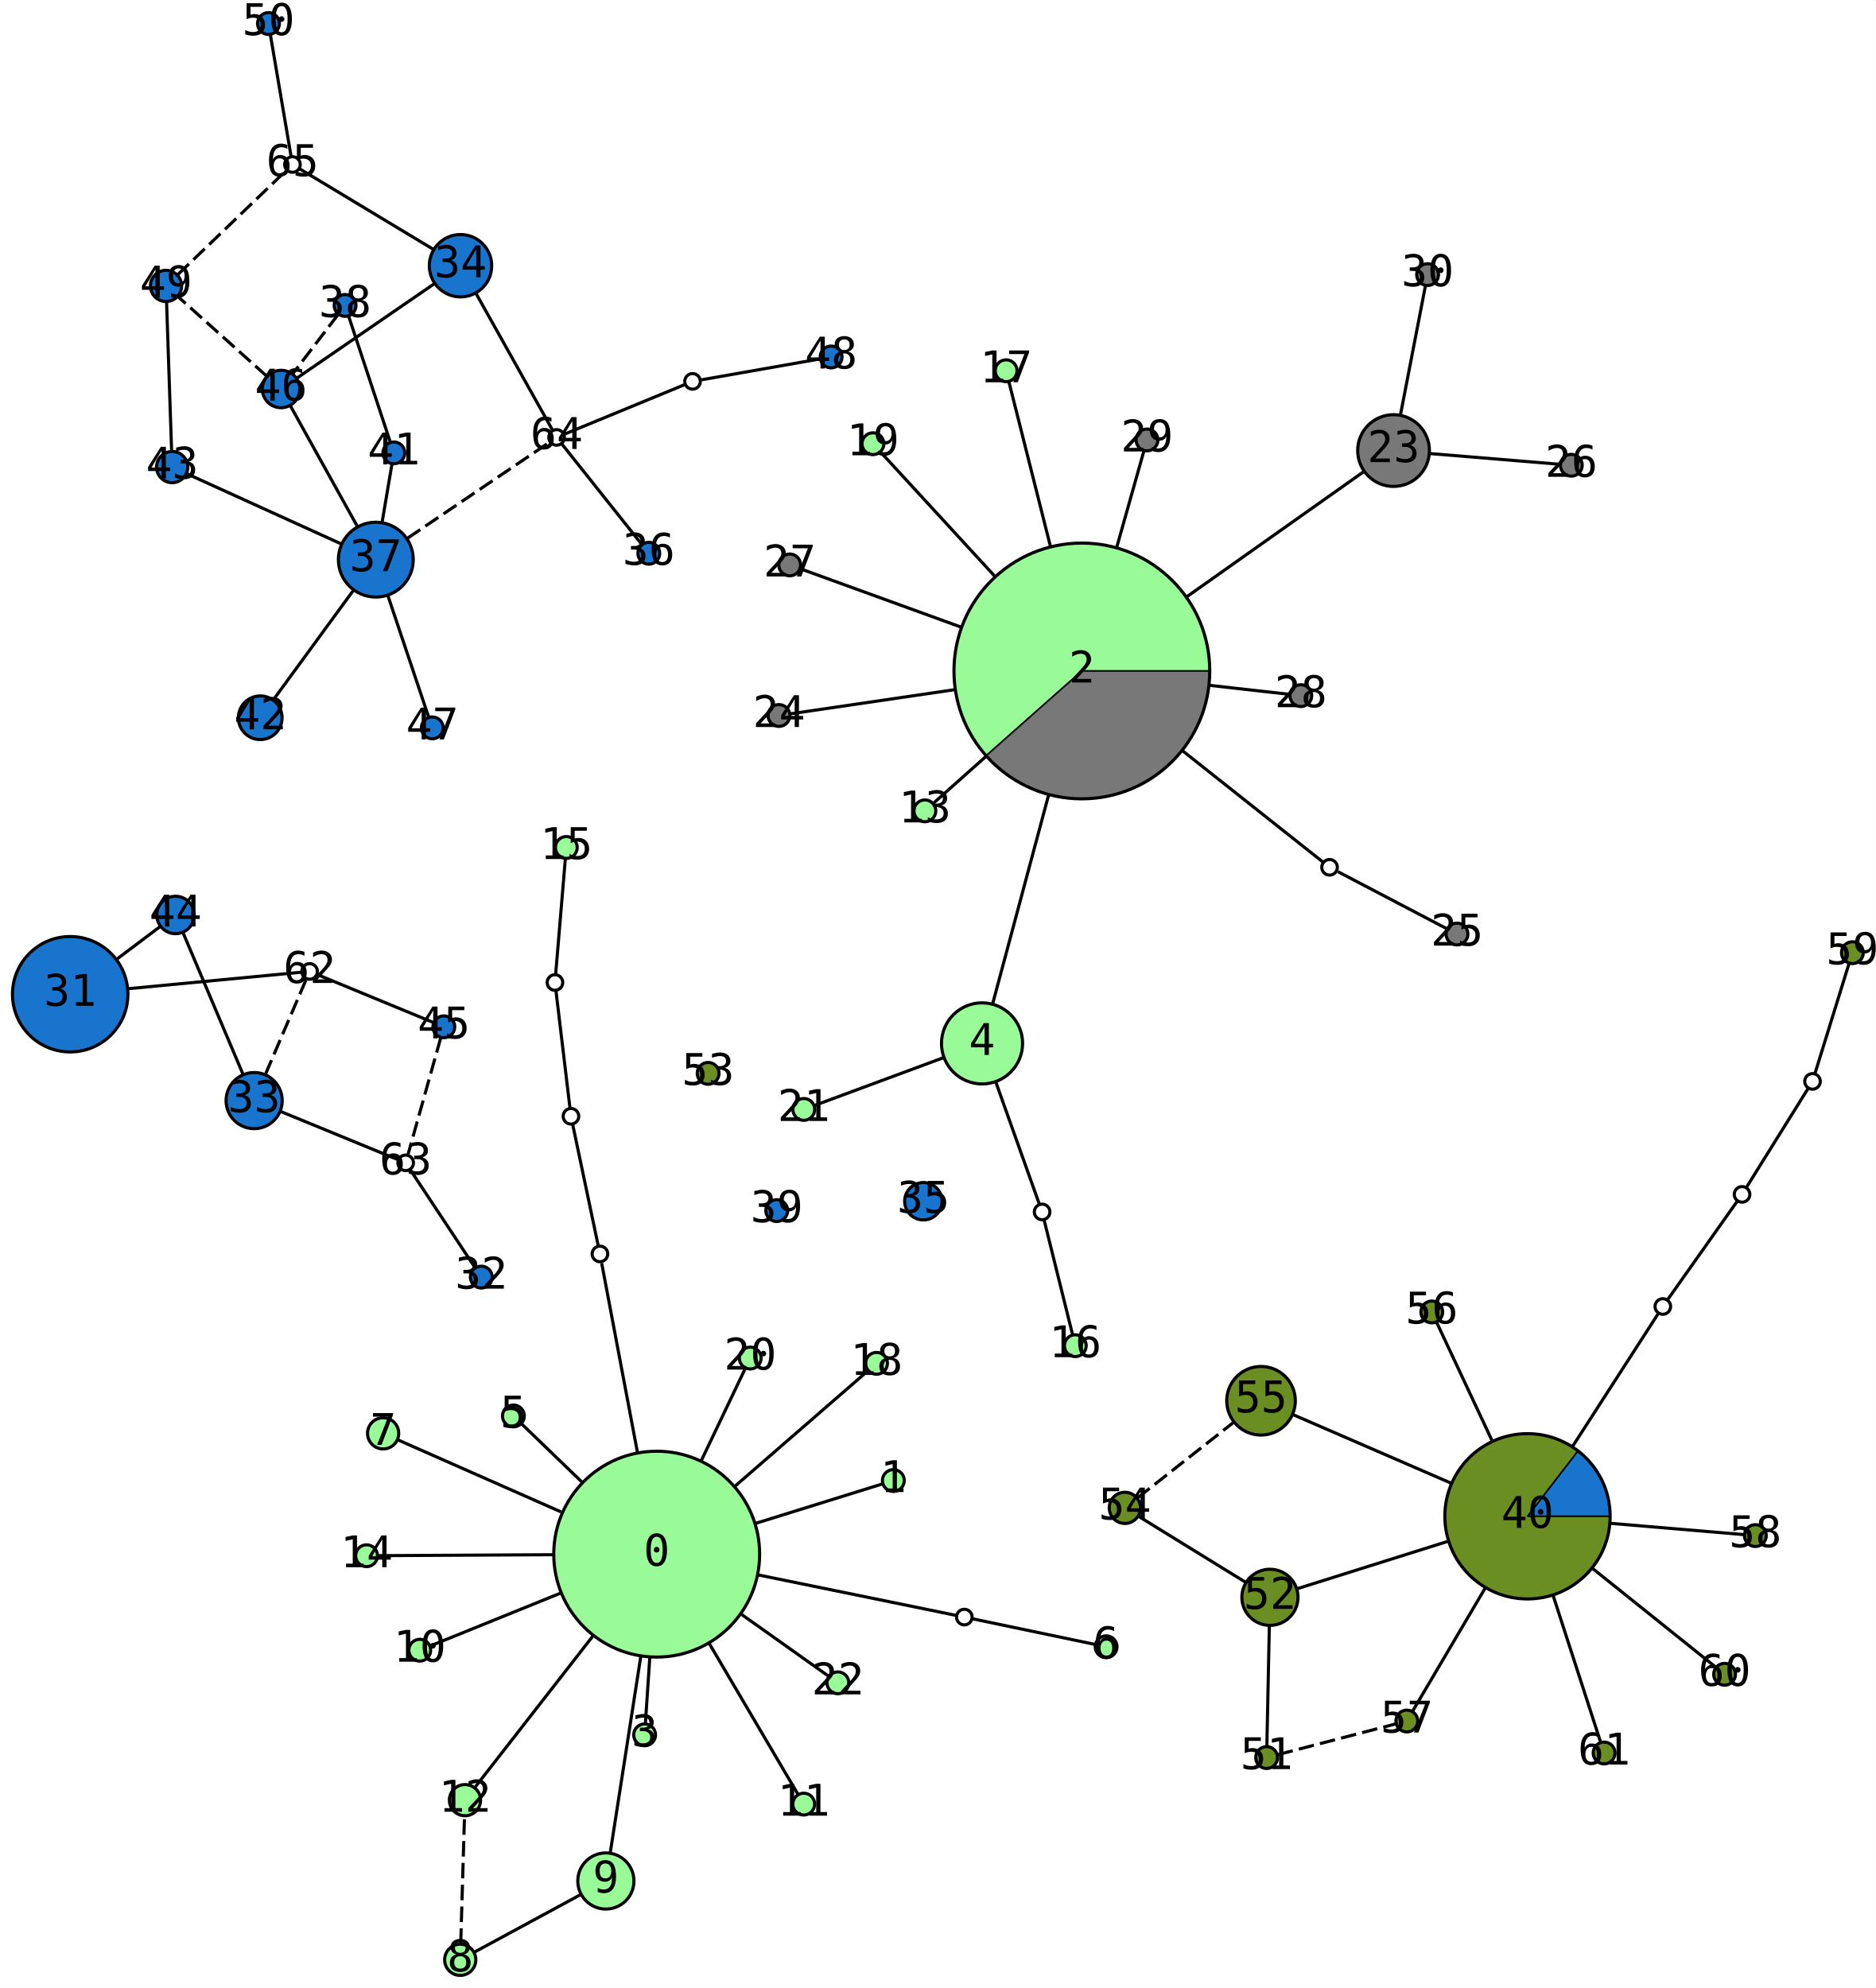
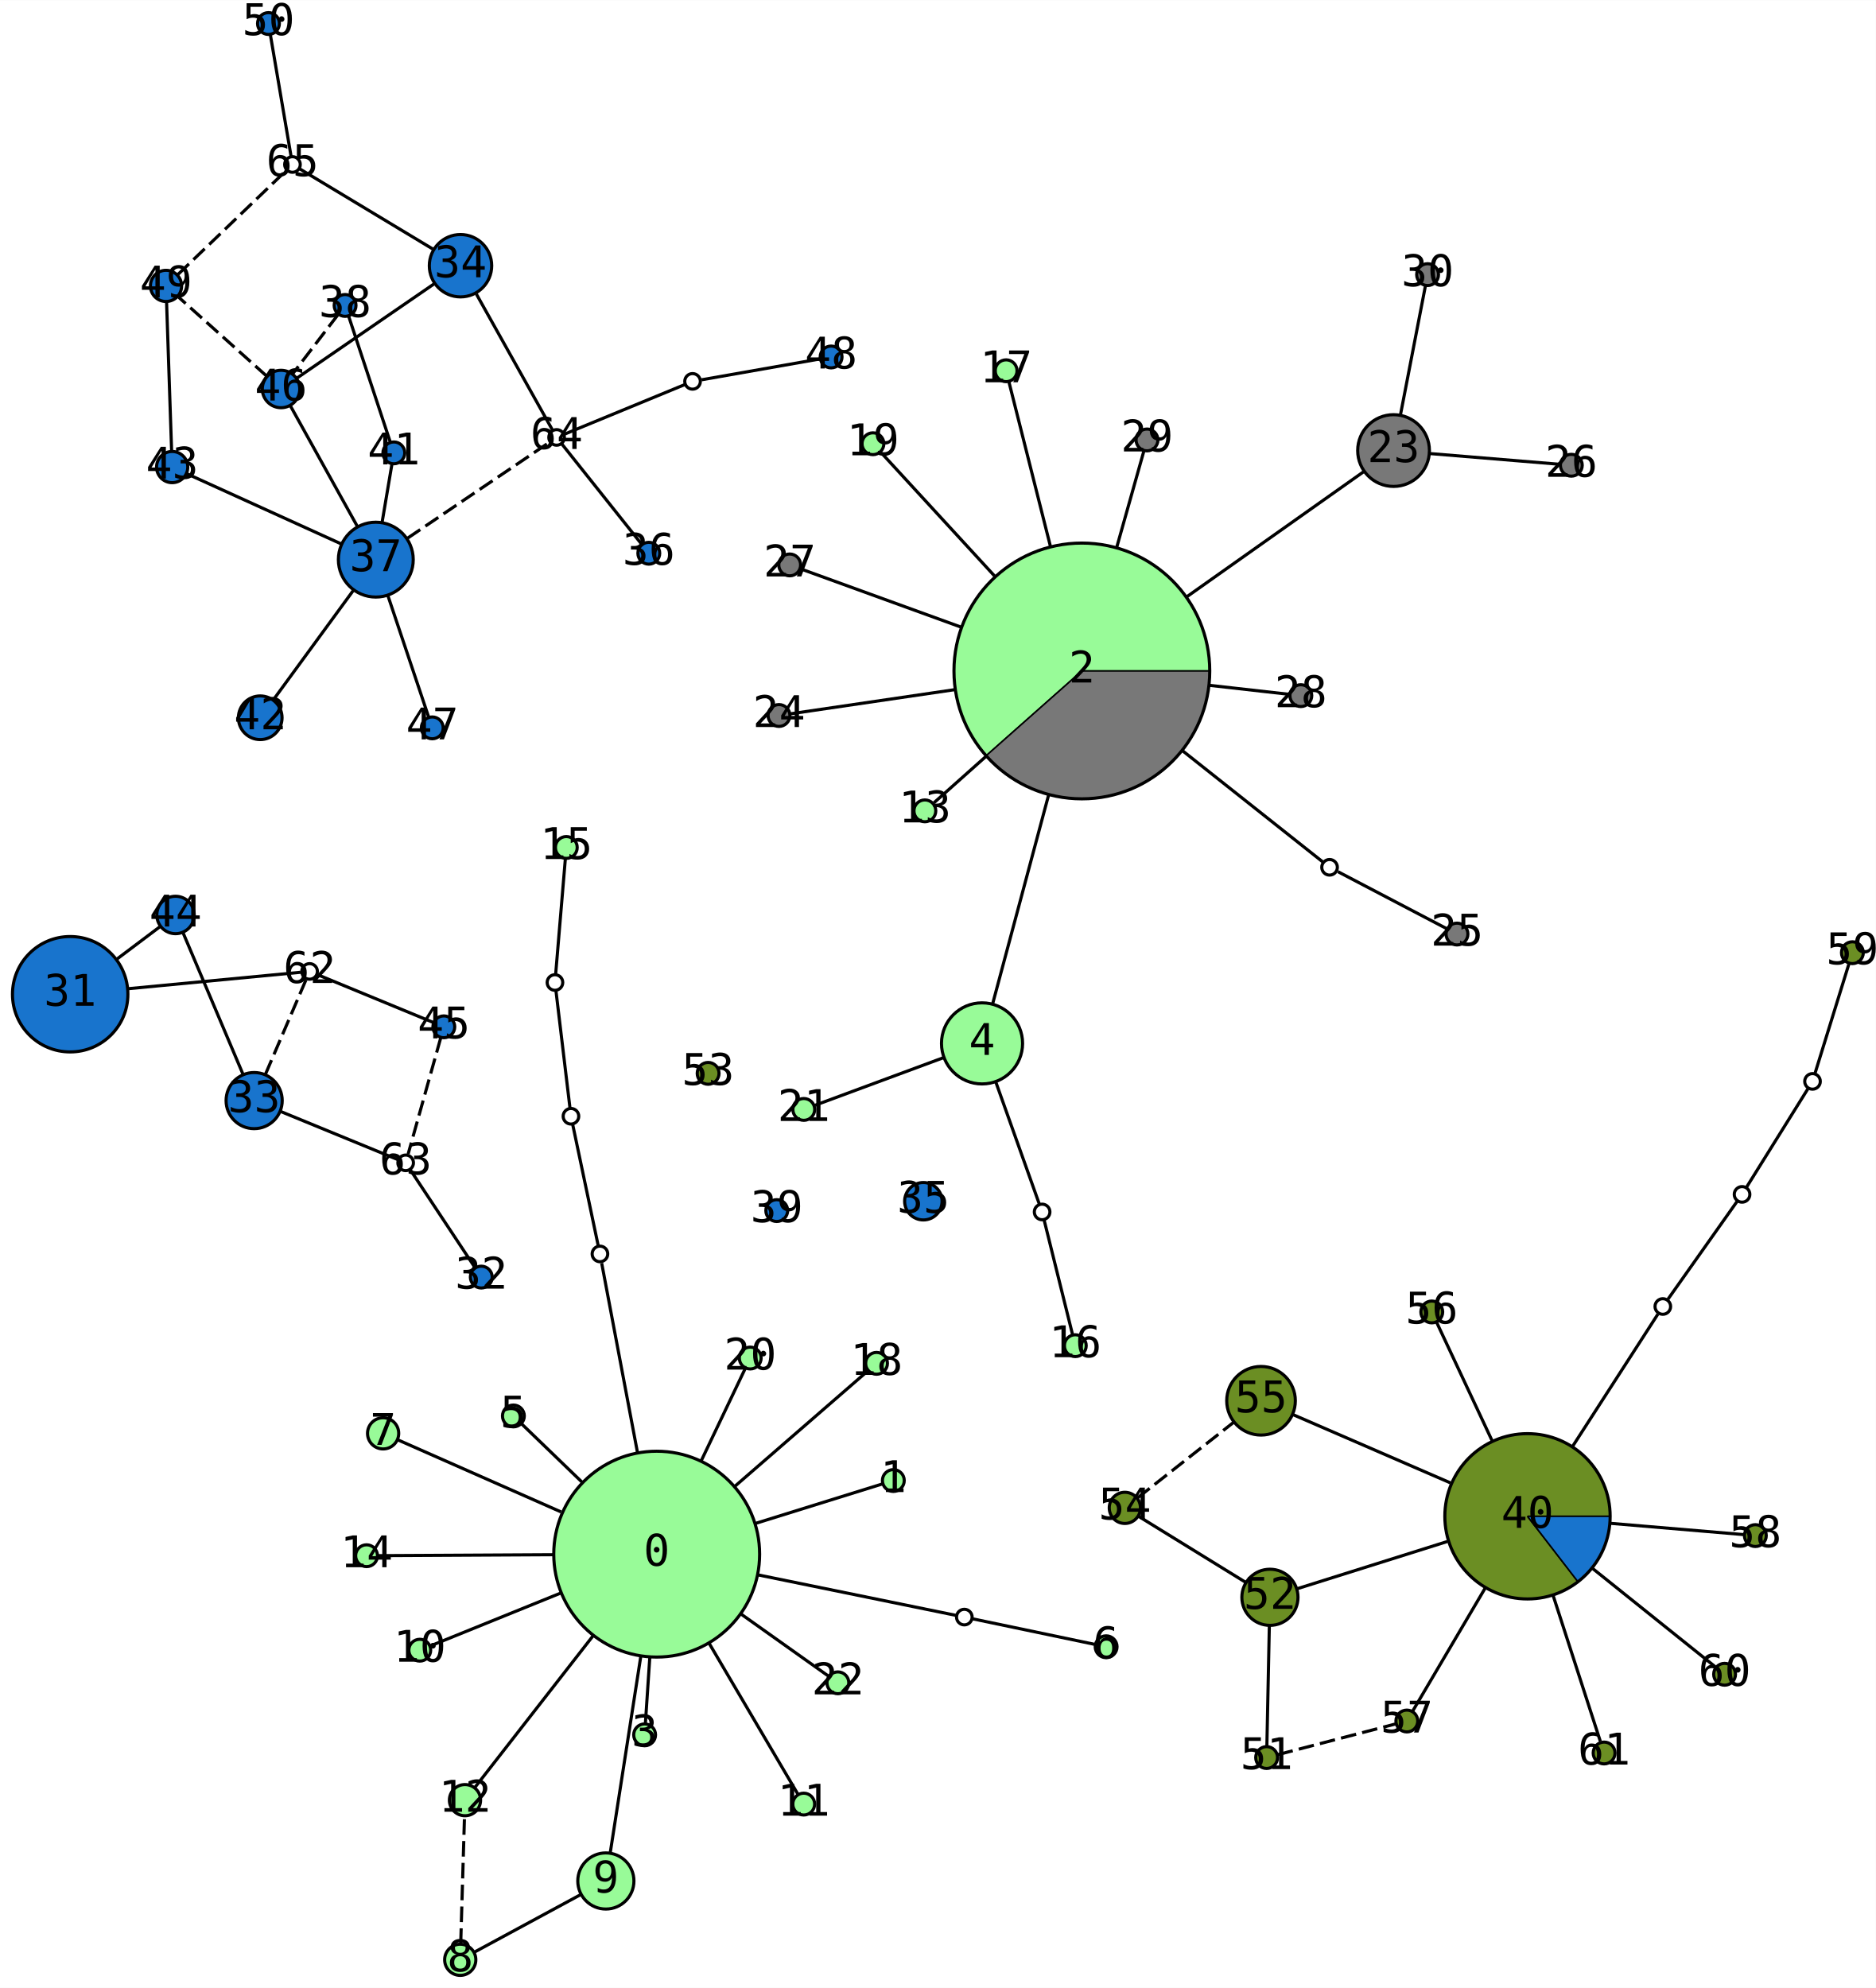
<svg xmlns="http://www.w3.org/2000/svg" width="601pt" height="637pt" viewBox="0.00 0.00 601.36 637.29">
  <g id="graph0" class="graph" transform="scale(1 1) rotate(0) translate(246.02 435.087)">
    <polygon fill="white" stroke="none" points="-246.02,202.204 -246.02,-435.087 355.345,-435.087 355.345,202.204 -246.02,202.204" />
    <g id="node1" class="node">
      <ellipse fill="palegreen" stroke="black" cx="-35.489" cy="63.151" rx="33" ry="33" />
      <text text-anchor="middle" x="-35.489" y="66.851" font-family="monospace" font-size="14.00">0</text>
    </g>
    <g id="node2" class="node">
      <ellipse fill="palegreen" stroke="black" cx="40.378" cy="39.544" rx="3.5" ry="3.5" />
      <text text-anchor="middle" x="40.378" y="43.244" font-family="monospace" font-size="14.00">1</text>
    </g>
    <g id="edge1" class="edge">
      <path fill="none" stroke="black" d="M-3.754,53.276C12.163,48.323 29.577,42.905 36.865,40.637" />
    </g>
    <g id="node4" class="node">
      <ellipse fill="palegreen" stroke="black" cx="-39.358" cy="121.086" rx="3.5" ry="3.5" />
      <text text-anchor="middle" x="-39.358" y="124.786" font-family="monospace" font-size="14.00">3</text>
    </g>
    <g id="edge2" class="edge">
      <path fill="none" stroke="black" d="M-37.695,96.18C-38.265,104.718 -38.803,112.776 -39.105,117.307" />
    </g>
    <g id="node6" class="node">
      <ellipse fill="palegreen" stroke="black" cx="-81.429" cy="18.841" rx="3.5" ry="3.5" />
      <text text-anchor="middle" x="-81.429" y="22.541" font-family="monospace" font-size="14.00">5</text>
    </g>
    <g id="edge3" class="edge">
      <path fill="none" stroke="black" d="M-59.267,40.217C-67.148,32.615 -74.903,25.136 -78.813,21.365" />
    </g>
    <g id="node8" class="node">
      <ellipse fill="palegreen" stroke="black" cx="-123.195" cy="24.421" rx="5" ry="5" />
      <text text-anchor="middle" x="-123.195" y="28.121" font-family="monospace" font-size="14.00">7</text>
    </g>
    <g id="edge6" class="edge">
      <path fill="none" stroke="black" d="M-66.164,49.605C-85.528,41.054 -108.671,30.834 -118.456,26.514" />
    </g>
    <g id="node10" class="node">
      <ellipse fill="palegreen" stroke="black" cx="-51.788" cy="167.938" rx="9" ry="9" />
      <text text-anchor="middle" x="-51.788" y="171.638" font-family="monospace" font-size="14.00">9</text>
    </g>
    <g id="edge7" class="edge">
      <path fill="none" stroke="black" d="M-40.602,96.019C-44,117.866 -48.22,144.999 -50.376,158.86" />
    </g>
    <g id="node11" class="node">
      <ellipse fill="palegreen" stroke="black" cx="-111.445" cy="93.94" rx="3.5" ry="3.5" />
      <text text-anchor="middle" x="-111.445" y="97.64" font-family="monospace" font-size="14.00">10</text>
    </g>
    <g id="edge8" class="edge">
      <path fill="none" stroke="black" d="M-66.383,75.674C-82.484,82.2 -100.345,89.44 -107.833,92.475" />
    </g>
    <g id="node12" class="node">
      <ellipse fill="palegreen" stroke="black" cx="11.649" cy="143.286" rx="3.5" ry="3.5" />
      <text text-anchor="middle" x="11.649" y="146.986" font-family="monospace" font-size="14.00">11</text>
    </g>
    <g id="edge9" class="edge">
      <path fill="none" stroke="black" d="M-18.737,91.629C-7.941,109.984 4.944,131.888 9.733,140.03" />
    </g>
    <g id="node13" class="node">
      <ellipse fill="palegreen" stroke="black" cx="-96.951" cy="142.024" rx="5" ry="5" />
      <text text-anchor="middle" x="-96.951" y="145.724" font-family="monospace" font-size="14.00">12</text>
    </g>
    <g id="edge10" class="edge">
      <path fill="none" stroke="black" d="M-55.955,89.415C-69.784,107.161 -86.746,128.927 -93.721,137.879" />
    </g>
    <g id="node15" class="node">
      <ellipse fill="palegreen" stroke="black" cx="-128.5" cy="63.652" rx="3.5" ry="3.5" />
      <text text-anchor="middle" x="-128.5" y="67.352" font-family="monospace" font-size="14.00">14</text>
    </g>
    <g id="edge11" class="edge">
      <path fill="none" stroke="black" d="M-68.543,63.329C-90.055,63.445 -115.77,63.583 -124.993,63.633" />
    </g>
    <g id="node19" class="node">
      <ellipse fill="palegreen" stroke="black" cx="34.99" cy="1.971" rx="3.5" ry="3.5" />
      <text text-anchor="middle" x="34.99" y="5.671" font-family="monospace" font-size="14.00">18</text>
    </g>
    <g id="edge16" class="edge">
      <path fill="none" stroke="black" d="M-10.442,41.409C5.701,27.396 24.966,10.673 32.126,4.457" />
    </g>
    <g id="node21" class="node">
      <ellipse fill="palegreen" stroke="black" cx="-5.501" cy="0.274" rx="3.5" ry="3.5" />
      <text text-anchor="middle" x="-5.501" y="3.974" font-family="monospace" font-size="14.00">20</text>
    </g>
    <g id="edge17" class="edge">
      <path fill="none" stroke="black" d="M-21.198,33.186C-15.525,21.293 -9.719,9.118 -7.034,3.489" />
    </g>
    <g id="node23" class="node">
      <ellipse fill="palegreen" stroke="black" cx="22.598" cy="104.4" rx="3.5" ry="3.5" />
      <text text-anchor="middle" x="22.598" y="108.1" font-family="monospace" font-size="14.00">22</text>
    </g>
    <g id="edge18" class="edge">
      <path fill="none" stroke="black" d="M-8.486,82.326C2.654,90.237 14.196,98.433 19.541,102.229" />
    </g>
    <g id="node67" class="node">
      <ellipse fill="white" stroke="black" cx="63.137" cy="83.327" rx="2.5" ry="2.5" />
    </g>
    <g id="edge4" class="edge">
      <path fill="none" stroke="black" d="M-2.922,69.813C21.317,74.772 51.681,80.983 60.578,82.803" />
    </g>
    <g id="node68" class="node">
      <ellipse fill="white" stroke="black" cx="-53.682" cy="-33.107" rx="2.5" ry="2.5" />
    </g>
    <g id="edge12" class="edge">
      <path fill="none" stroke="black" d="M-41.648,30.562C-46.019,7.437 -51.403,-21.051 -53.125,-30.161" />
    </g>
    <g id="node3" class="node">
      <path fill="palegreen" stroke="black" stroke-width="0.5" d="M100.817,-220.015C100.817,-220.015 141.817,-220.015 141.817,-220.015 141.817,-221.666 141.718,-223.317 141.518,-224.957 141.319,-226.596 141.021,-228.223 140.626,-229.826 140.231,-231.43 139.739,-233.009 139.153,-234.553 138.567,-236.098 137.889,-237.606 137.121,-239.068 136.353,-240.531 135.498,-241.946 134.56,-243.305 133.621,-244.665 132.602,-245.966 131.506,-247.203 130.411,-248.439 129.242,-249.608 128.005,-250.703 126.769,-251.799 125.467,-252.819 124.108,-253.757 122.749,-254.695 121.334,-255.551 119.871,-256.318 118.408,-257.086 116.901,-257.764 115.356,-258.35 113.812,-258.936 112.233,-259.428 110.629,-259.823 109.025,-260.218 107.399,-260.516 105.759,-260.716 104.12,-260.915 102.469,-261.015 100.817,-261.015 99.165,-261.015 97.515,-260.915 95.875,-260.716 94.236,-260.516 92.609,-260.218 91.005,-259.823 89.402,-259.428 87.823,-258.936 86.278,-258.35 84.734,-257.764 83.226,-257.086 81.764,-256.318 80.301,-255.551 78.886,-254.695 77.527,-253.757 76.167,-252.819 74.866,-251.799 73.629,-250.703 72.393,-249.608 71.224,-248.439 70.128,-247.203 69.033,-245.966 68.013,-244.665 67.075,-243.305 66.137,-241.946 65.281,-240.531 64.514,-239.068 63.746,-237.606 63.067,-236.098 62.482,-234.553 61.896,-233.009 61.404,-231.43 61.009,-229.826 60.613,-228.223 60.315,-226.596 60.116,-224.957 59.917,-223.317 59.817,-221.666 59.817,-220.015 59.817,-218.363 59.917,-216.712 60.116,-215.073 60.315,-213.433 60.613,-211.806 61.009,-210.203 61.404,-208.599 61.896,-207.02 62.482,-205.476 63.067,-203.931 63.746,-202.424 64.514,-200.961 65.281,-199.498 66.137,-198.083 67.075,-196.724 68.013,-195.364 69.033,-194.063 70.128,-192.827 70.128,-192.827 100.817,-220.015 100.817,-220.015" />
      <path fill="#787878" stroke="black" stroke-width="0.5" d="M100.817,-220.015C100.817,-220.015 70.128,-192.827 70.128,-192.827 70.813,-192.054 71.526,-191.307 72.267,-190.589 73.008,-189.87 73.776,-189.179 74.569,-188.518 75.362,-187.858 76.179,-187.227 77.02,-186.628 77.86,-186.029 78.723,-185.462 79.606,-184.928 80.49,-184.393 81.393,-183.893 82.314,-183.427 83.235,-182.961 84.174,-182.53 85.127,-182.135 86.081,-181.74 87.049,-181.382 88.03,-181.06 89.011,-180.738 90.003,-180.453 91.005,-180.206 92.008,-179.959 93.019,-179.75 94.037,-179.579 95.055,-179.408 96.079,-179.276 97.107,-179.183 98.135,-179.089 99.166,-179.035 100.198,-179.019 101.23,-179.004 102.263,-179.027 103.293,-179.089 104.323,-179.152 105.351,-179.253 106.374,-179.393 107.396,-179.533 108.413,-179.711 109.422,-179.928 110.432,-180.144 111.432,-180.399 112.422,-180.691 113.412,-180.983 114.391,-181.313 115.356,-181.679 116.321,-182.045 117.272,-182.447 118.207,-182.885 119.142,-183.323 120.06,-183.796 120.959,-184.303 121.858,-184.81 122.737,-185.351 123.596,-185.924 124.454,-186.498 125.29,-187.103 126.103,-187.74 126.915,-188.377 127.704,-189.044 128.466,-189.74 129.228,-190.436 129.964,-191.16 130.671,-191.912 131.379,-192.664 132.058,-193.442 132.706,-194.244 133.355,-195.047 133.973,-195.874 134.56,-196.724 135.146,-197.573 135.7,-198.445 136.221,-199.336 136.741,-200.227 137.228,-201.138 137.68,-202.066 138.132,-202.994 138.548,-203.939 138.929,-204.898 139.31,-205.858 139.654,-206.831 139.961,-207.817 140.268,-208.802 140.538,-209.799 140.77,-210.805 141.001,-211.811 141.195,-212.825 141.351,-213.845 141.506,-214.866 141.623,-215.892 141.7,-216.921 141.778,-217.95 141.817,-218.982 141.817,-220.015 141.817,-220.015 100.817,-220.015 100.817,-220.015" />
      <ellipse fill="none" stroke="black" cx="100.817" cy="-220.015" rx="41" ry="41" />
      <text text-anchor="middle" x="100.817" y="-216.315" font-family="monospace" font-size="14.00">2</text>
    </g>
    <g id="node5" class="node">
      <ellipse fill="palegreen" stroke="black" cx="68.816" cy="-100.608" rx="13" ry="13" />
      <text text-anchor="middle" x="68.816" y="-96.908" font-family="monospace" font-size="14.00">4</text>
    </g>
    <g id="edge19" class="edge">
      <path fill="none" stroke="black" d="M90.161,-180.254C83.907,-156.916 76.421,-128.985 72.182,-113.168" />
    </g>
    <g id="node14" class="node">
      <ellipse fill="palegreen" stroke="black" cx="50.49" cy="-175.163" rx="3.5" ry="3.5" />
      <text text-anchor="middle" x="50.49" y="-171.463" font-family="monospace" font-size="14.00">13</text>
    </g>
    <g id="edge20" class="edge">
      <path fill="none" stroke="black" d="M70.092,-192.632C63.216,-186.504 56.923,-180.896 53.409,-177.764" />
    </g>
    <g id="node18" class="node">
      <ellipse fill="palegreen" stroke="black" cx="76.535" cy="-316.264" rx="3.5" ry="3.5" />
      <text text-anchor="middle" x="76.535" y="-312.564" font-family="monospace" font-size="14.00">17</text>
    </g>
    <g id="edge21" class="edge">
      <path fill="none" stroke="black" d="M90.73,-259.997C85.414,-281.07 79.556,-304.288 77.396,-312.851" />
    </g>
    <g id="node20" class="node">
      <ellipse fill="palegreen" stroke="black" cx="33.841" cy="-292.868" rx="3.5" ry="3.5" />
      <text text-anchor="middle" x="33.841" y="-289.168" font-family="monospace" font-size="14.00">19</text>
    </g>
    <g id="edge22" class="edge">
      <path fill="none" stroke="black" d="M72.802,-250.489C58.463,-266.085 42.749,-283.178 36.56,-289.91" />
    </g>
    <g id="node24" class="node">
      <ellipse fill="#787878" stroke="black" cx="200.744" cy="-290.679" rx="11.5" ry="11.5" />
      <text text-anchor="middle" x="200.744" y="-286.979" font-family="monospace" font-size="14.00">23</text>
    </g>
    <g id="edge23" class="edge">
      <path fill="none" stroke="black" d="M134.37,-243.741C154.327,-257.855 178.216,-274.747 191.197,-283.927" />
    </g>
    <g id="node25" class="node">
      <ellipse fill="#787878" stroke="black" cx="3.716" cy="-205.735" rx="3.5" ry="3.5" />
      <text text-anchor="middle" x="3.716" y="-202.035" font-family="monospace" font-size="14.00">24</text>
    </g>
    <g id="edge24" class="edge">
      <path fill="none" stroke="black" d="M60.2,-214.041C39.205,-210.954 16.175,-207.567 7.393,-206.275" />
    </g>
    <g id="node28" class="node">
      <ellipse fill="#787878" stroke="black" cx="7.153" cy="-254.012" rx="3.5" ry="3.5" />
      <text text-anchor="middle" x="7.153" y="-250.312" font-family="monospace" font-size="14.00">27</text>
    </g>
    <g id="edge27" class="edge">
      <path fill="none" stroke="black" d="M62.18,-234.039C41.62,-241.502 18.885,-249.754 10.497,-252.799" />
    </g>
    <g id="node29" class="node">
      <ellipse fill="#787878" stroke="black" cx="171.02" cy="-212.101" rx="3.5" ry="3.5" />
      <text text-anchor="middle" x="171.02" y="-208.401" font-family="monospace" font-size="14.00">28</text>
    </g>
    <g id="edge28" class="edge">
      <path fill="none" stroke="black" d="M141.654,-215.411C152.272,-214.215 162.17,-213.099 167.32,-212.518" />
    </g>
    <g id="node30" class="node">
      <ellipse fill="#787878" stroke="black" cx="121.7" cy="-294.083" rx="3.5" ry="3.5" />
      <text text-anchor="middle" x="121.7" y="-290.383" font-family="monospace" font-size="14.00">29</text>
    </g>
    <g id="edge29" class="edge">
      <path fill="none" stroke="black" d="M111.992,-259.651C115.561,-272.308 119.014,-284.558 120.675,-290.447" />
    </g>
    <g id="node71" class="node">
      <ellipse fill="white" stroke="black" cx="180.231" cy="-157.063" rx="2.5" ry="2.5" />
    </g>
    <g id="edge25" class="edge">
      <path fill="none" stroke="black" d="M133.118,-194.41C151.325,-179.977 171.686,-163.837 178.147,-158.715" />
    </g>
    <g id="node22" class="node">
      <ellipse fill="palegreen" stroke="black" cx="11.669" cy="-79.436" rx="3.5" ry="3.5" />
      <text text-anchor="middle" x="11.669" y="-75.736" font-family="monospace" font-size="14.00">21</text>
    </g>
    <g id="edge32" class="edge">
      <path fill="none" stroke="black" d="M56.416,-96.014C43.285,-91.149 23.36,-83.767 15.271,-80.77" />
    </g>
    <g id="node72" class="node">
      <ellipse fill="white" stroke="black" cx="88.075" cy="-46.566" rx="2.5" ry="2.5" />
    </g>
    <g id="edge30" class="edge">
      <path fill="none" stroke="black" d="M73.186,-88.345C77.803,-75.39 84.747,-55.906 87.188,-49.055" />
    </g>
    <g id="node7" class="node">
      <ellipse fill="palegreen" stroke="black" cx="108.598" cy="92.841" rx="3.5" ry="3.5" />
      <text text-anchor="middle" x="108.598" y="96.541" font-family="monospace" font-size="14.00">6</text>
    </g>
    <g id="node9" class="node">
      <ellipse fill="palegreen" stroke="black" cx="-98.47" cy="193.204" rx="5" ry="5" />
      <text text-anchor="middle" x="-98.47" y="196.904" font-family="monospace" font-size="14.00">8</text>
    </g>
    <g id="edge33" class="edge">
      <path fill="none" stroke="black" d="M-93.824,190.689C-85.89,186.395 -69.642,177.601 -59.833,172.292" />
    </g>
    <g id="edge69" class="edge">
      <path fill="none" stroke="black" stroke-dasharray="5,2" d="M-98.319,188.109C-98.028,178.299 -97.393,156.892 -97.102,147.098" />
    </g>
    <g id="node16" class="node">
      <ellipse fill="palegreen" stroke="black" cx="-64.465" cy="-163.422" rx="3.5" ry="3.5" />
      <text text-anchor="middle" x="-64.465" y="-159.722" font-family="monospace" font-size="14.00">15</text>
    </g>
    <g id="node17" class="node">
      <ellipse fill="palegreen" stroke="black" cx="98.715" cy="-3.69" rx="3.5" ry="3.5" />
      <text text-anchor="middle" x="98.715" y="0.01" font-family="monospace" font-size="14.00">16</text>
    </g>
    <g id="node27" class="node">
      <ellipse fill="#787878" stroke="black" cx="257.735" cy="-285.969" rx="3.5" ry="3.5" />
      <text text-anchor="middle" x="257.735" y="-282.269" font-family="monospace" font-size="14.00">26</text>
    </g>
    <g id="edge34" class="edge">
      <path fill="none" stroke="black" d="M212.277,-289.725C225.287,-288.65 245.714,-286.962 254.029,-286.275" />
    </g>
    <g id="node31" class="node">
      <ellipse fill="#787878" stroke="black" cx="211.66" cy="-347.084" rx="3.5" ry="3.5" />
      <text text-anchor="middle" x="211.66" y="-343.384" font-family="monospace" font-size="14.00">30</text>
    </g>
    <g id="edge35" class="edge">
      <path fill="none" stroke="black" d="M202.953,-302.093C205.445,-314.969 209.358,-335.187 210.95,-343.415" />
    </g>
    <g id="node26" class="node">
      <ellipse fill="#787878" stroke="black" cx="221.081" cy="-135.665" rx="3.5" ry="3.5" />
      <text text-anchor="middle" x="221.081" y="-131.965" font-family="monospace" font-size="14.00">25</text>
    </g>
    <g id="node32" class="node">
      <ellipse fill="#1874cd" stroke="black" cx="-223.52" cy="-116.368" rx="18.5" ry="18.5" />
      <text text-anchor="middle" x="-223.52" y="-112.668" font-family="monospace" font-size="14.00">31</text>
    </g>
    <g id="node45" class="node">
      <ellipse fill="#1874cd" stroke="black" cx="-189.747" cy="-141.778" rx="6" ry="6" />
      <text text-anchor="middle" x="-189.747" y="-138.078" font-family="monospace" font-size="14.00">44</text>
    </g>
    <g id="edge36" class="edge">
      <path fill="none" stroke="black" d="M-208.608,-127.587C-203.661,-131.31 -198.483,-135.205 -194.808,-137.97" />
    </g>
    <g id="node63" class="node">
      <ellipse fill="white" stroke="black" cx="-146.767" cy="-123.682" rx="2.5" ry="2.5" />
      <text text-anchor="middle" x="-146.767" y="-119.982" font-family="monospace" font-size="14.00">62</text>
    </g>
    <g id="edge37" class="edge">
      <path fill="none" stroke="black" d="M-204.94,-118.138C-186.129,-119.931 -158.579,-122.556 -149.665,-123.406" />
    </g>
    <g id="node33" class="node">
      <ellipse fill="#1874cd" stroke="black" cx="-91.725" cy="-25.678" rx="3.5" ry="3.5" />
      <text text-anchor="middle" x="-91.725" y="-21.978" font-family="monospace" font-size="14.00">32</text>
    </g>
    <g id="node64" class="node">
      <ellipse fill="white" stroke="black" cx="-115.967" cy="-62.31" rx="2.5" ry="2.5" />
      <text text-anchor="middle" x="-115.967" y="-58.61" font-family="monospace" font-size="14.00">63</text>
    </g>
    <g id="edge38" class="edge">
      <path fill="none" stroke="black" d="M-93.962,-29.059C-98.838,-36.427 -110.317,-53.773 -114.45,-60.018" />
    </g>
    <g id="node34" class="node">
      <ellipse fill="#1874cd" stroke="black" cx="-164.542" cy="-82.266" rx="9" ry="9" />
      <text text-anchor="middle" x="-164.542" y="-78.566" font-family="monospace" font-size="14.00">33</text>
    </g>
    <g id="edge39" class="edge">
      <path fill="none" stroke="black" d="M-168.153,-90.792C-173.38,-103.134 -182.913,-125.643 -187.353,-136.126" />
    </g>
    <g id="edge70" class="edge">
      <path fill="none" stroke="black" stroke-dasharray="5,2" d="M-160.945,-90.647C-156.806,-100.291 -150.26,-115.542 -147.772,-121.34" />
    </g>
    <g id="edge40" class="edge">
      <path fill="none" stroke="black" d="M-156.081,-78.79C-144.773,-74.144 -125.359,-66.168 -118.476,-63.341" />
    </g>
    <g id="node35" class="node">
      <ellipse fill="#1874cd" stroke="black" cx="-98.383" cy="-349.94" rx="10" ry="10" />
      <text text-anchor="middle" x="-98.383" y="-346.24" font-family="monospace" font-size="14.00">34</text>
    </g>
    <g id="node47" class="node">
      <ellipse fill="#1874cd" stroke="black" cx="-155.921" cy="-310.414" rx="6" ry="6" />
      <text text-anchor="middle" x="-155.921" y="-306.714" font-family="monospace" font-size="14.00">46</text>
    </g>
    <g id="edge41" class="edge">
      <path fill="none" stroke="black" d="M-106.873,-344.108C-119.002,-335.776 -140.915,-320.722 -150.818,-313.919" />
    </g>
    <g id="node65" class="node">
      <ellipse fill="white" stroke="black" cx="-67.577" cy="-294.893" rx="2.5" ry="2.5" />
      <text text-anchor="middle" x="-67.577" y="-291.193" font-family="monospace" font-size="14.00">64</text>
    </g>
    <g id="edge42" class="edge">
      <path fill="none" stroke="black" d="M-93.296,-340.85C-86.05,-327.903 -73.167,-304.883 -68.953,-297.352" />
    </g>
    <g id="node66" class="node">
      <ellipse fill="white" stroke="black" cx="-152.257" cy="-382.392" rx="2.5" ry="2.5" />
      <text text-anchor="middle" x="-152.257" y="-378.692" font-family="monospace" font-size="14.00">65</text>
    </g>
    <g id="edge43" class="edge">
      <path fill="none" stroke="black" d="M-107.279,-355.299C-119.951,-362.932 -142.48,-376.503 -149.85,-380.942" />
    </g>
    <g id="node36" class="node">
      <ellipse fill="#1874cd" stroke="black" cx="50" cy="-50" rx="6" ry="6" />
      <text text-anchor="middle" x="50" y="-46.3" font-family="monospace" font-size="14.00">35</text>
    </g>
    <g id="node37" class="node">
      <ellipse fill="#1874cd" stroke="black" cx="-38.018" cy="-257.758" rx="3.5" ry="3.5" />
      <text text-anchor="middle" x="-38.018" y="-254.058" font-family="monospace" font-size="14.00">36</text>
    </g>
    <g id="edge44" class="edge">
      <path fill="none" stroke="black" d="M-40.338,-260.672C-46.108,-267.922 -61.002,-286.633 -65.951,-292.851" />
    </g>
    <g id="node38" class="node">
      <ellipse fill="#1874cd" stroke="black" cx="-125.538" cy="-255.705" rx="12" ry="12" />
      <text text-anchor="middle" x="-125.538" y="-252.005" font-family="monospace" font-size="14.00">37</text>
    </g>
    <g id="node42" class="node">
      <ellipse fill="#1874cd" stroke="black" cx="-119.758" cy="-289.937" rx="3.5" ry="3.5" />
      <text text-anchor="middle" x="-119.758" y="-286.237" font-family="monospace" font-size="14.00">41</text>
    </g>
    <g id="edge45" class="edge">
      <path fill="none" stroke="black" d="M-123.517,-267.678C-122.397,-274.31 -121.085,-282.079 -120.345,-286.462" />
    </g>
    <g id="node43" class="node">
      <ellipse fill="#1874cd" stroke="black" cx="-162.592" cy="-205.009" rx="7" ry="7" />
      <text text-anchor="middle" x="-162.592" y="-201.309" font-family="monospace" font-size="14.00">42</text>
    </g>
    <g id="edge46" class="edge">
      <path fill="none" stroke="black" d="M-132.683,-245.931C-140.337,-235.457 -152.225,-219.193 -158.458,-210.665" />
    </g>
    <g id="node44" class="node">
      <ellipse fill="#1874cd" stroke="black" cx="-190.827" cy="-285.381" rx="5" ry="5" />
      <text text-anchor="middle" x="-190.827" y="-281.681" font-family="monospace" font-size="14.00">43</text>
    </g>
    <g id="edge47" class="edge">
      <path fill="none" stroke="black" d="M-136.613,-260.739C-151.166,-267.354 -176.069,-278.673 -186.268,-283.309" />
    </g>
    <g id="edge48" class="edge">
      <path fill="none" stroke="black" d="M-131.396,-266.254C-137.811,-277.804 -147.85,-295.882 -152.861,-304.905" />
    </g>
    <g id="node48" class="node">
      <ellipse fill="#1874cd" stroke="black" cx="-107.436" cy="-201.77" rx="3.5" ry="3.5" />
      <text text-anchor="middle" x="-107.436" y="-198.07" font-family="monospace" font-size="14.00">47</text>
    </g>
    <g id="edge49" class="edge">
      <path fill="none" stroke="black" d="M-121.699,-244.267C-117.548,-231.898 -111.177,-212.917 -108.589,-205.205" />
    </g>
    <g id="edge71" class="edge">
      <path fill="none" stroke="black" stroke-dasharray="5,2" d="M-115.442,-262.531C-101.43,-272.005 -76.987,-288.531 -69.691,-293.464" />
    </g>
    <g id="node39" class="node">
      <ellipse fill="#1874cd" stroke="black" cx="-135.387" cy="-337.205" rx="3.5" ry="3.5" />
      <text text-anchor="middle" x="-135.387" y="-333.505" font-family="monospace" font-size="14.00">38</text>
    </g>
    <g id="edge50" class="edge">
      <path fill="none" stroke="black" d="M-134.263,-333.806C-131.38,-325.085 -123.744,-301.993 -120.872,-293.306" />
    </g>
    <g id="edge72" class="edge">
      <path fill="none" stroke="black" stroke-dasharray="5,2" d="M-137.585,-334.338C-141.061,-329.802 -147.871,-320.916 -152.143,-315.343" />
    </g>
    <g id="node40" class="node">
      <ellipse fill="#1874cd" stroke="black" cx="3" cy="-47" rx="3.5" ry="3.5" />
      <text text-anchor="middle" x="3" y="-43.3" font-family="monospace" font-size="14.00">39</text>
    </g>
    <g id="node41" class="node">
-       <path fill="#1874cd" stroke="black" stroke-width="0.5" d="M243.684,51.015C243.684,51.015 270.184,51.015 270.184,51.015 270.184,50.005 270.126,48.997 270.011,47.994 269.896,46.991 269.724,45.996 269.495,45.013 269.267,44.03 268.982,43.06 268.643,42.11 268.304,41.159 267.91,40.228 267.465,39.322 267.02,38.417 266.523,37.537 265.977,36.688 265.431,35.839 264.838,35.022 264.199,34.24 263.56,33.459 262.877,32.714 262.153,32.011 261.429,31.307 260.665,30.646 259.866,30.029 259.866,30.029 243.684,51.015 243.684,51.015" />
-       <path fill="olivedrab" stroke="black" stroke-width="0.5" d="M243.684,51.015C243.684,51.015 259.866,30.029 259.866,30.029 259.279,29.577 258.673,29.149 258.051,28.747 257.428,28.346 256.788,27.97 256.134,27.622 255.48,27.273 254.811,26.953 254.13,26.661 253.449,26.369 252.756,26.105 252.053,25.871 251.349,25.637 250.637,25.433 249.916,25.258 249.196,25.084 248.468,24.94 247.736,24.826 247.003,24.713 246.267,24.631 245.527,24.579 244.788,24.527 244.047,24.507 243.305,24.518 242.564,24.528 241.824,24.57 241.086,24.642 240.349,24.715 239.615,24.819 238.886,24.953 238.157,25.087 237.434,25.252 236.719,25.447 236.004,25.642 235.297,25.866 234.601,26.12 233.904,26.374 233.219,26.657 232.546,26.969 231.874,27.28 231.215,27.62 230.571,27.987 229.927,28.354 229.298,28.747 228.687,29.167 228.076,29.586 227.483,30.031 226.909,30.5 226.335,30.969 225.781,31.462 225.249,31.978 224.717,32.494 224.206,33.031 223.719,33.59 223.231,34.148 222.768,34.727 222.329,35.324 221.89,35.921 221.476,36.537 221.089,37.169 220.702,37.801 220.341,38.449 220.008,39.111 219.675,39.773 219.37,40.449 219.094,41.137 218.818,41.824 218.57,42.523 218.353,43.232 218.135,43.94 217.947,44.658 217.789,45.382 217.632,46.106 217.505,46.837 217.409,47.572 217.312,48.306 217.247,49.045 217.212,49.785 217.178,50.526 217.175,51.267 217.203,52.008 217.23,52.749 217.289,53.488 217.379,54.224 217.469,54.959 217.589,55.691 217.74,56.417 217.891,57.142 218.073,57.861 218.284,58.572 218.495,59.282 218.737,59.983 219.007,60.673 219.277,61.364 219.576,62.042 219.903,62.707 220.23,63.372 220.585,64.023 220.966,64.659 221.348,65.294 221.756,65.913 222.189,66.515 222.623,67.116 223.082,67.698 223.564,68.261 224.046,68.824 224.552,69.366 225.08,69.886 225.608,70.407 226.157,70.905 226.727,71.379 227.296,71.853 227.885,72.304 228.493,72.728 229.1,73.153 229.725,73.553 230.366,73.925 231.006,74.298 231.663,74.643 232.332,74.96 233.002,75.278 233.685,75.567 234.379,75.828 235.073,76.088 235.777,76.319 236.491,76.52 237.204,76.721 237.926,76.892 238.653,77.033 239.381,77.174 240.114,77.284 240.851,77.363 241.588,77.442 242.328,77.491 243.069,77.508 243.81,77.525 244.551,77.511 245.291,77.466 246.031,77.421 246.769,77.345 247.502,77.238 248.235,77.132 248.964,76.994 249.686,76.826 250.408,76.658 251.123,76.46 251.828,76.233 252.533,76.005 253.229,75.747 253.912,75.461 254.596,75.175 255.268,74.861 255.925,74.518 256.582,74.176 257.225,73.806 257.851,73.41 258.478,73.014 259.087,72.591 259.678,72.144 260.269,71.697 260.841,71.225 261.392,70.729 261.944,70.234 262.474,69.716 262.982,69.176 263.49,68.636 263.975,68.076 264.436,67.495 264.897,66.915 265.333,66.315 265.744,65.698 266.155,65.081 266.539,64.447 266.897,63.798 267.254,63.149 267.585,62.485 267.886,61.808 268.188,61.131 268.462,60.442 268.706,59.742 268.95,59.042 269.164,58.332 269.349,57.614 269.534,56.897 269.688,56.171 269.812,55.441 269.936,54.71 270.029,53.974 270.091,53.236 270.153,52.497 270.184,51.756 270.184,51.015 270.184,51.015 243.684,51.015 243.684,51.015" />
+       <path fill="olivedrab" stroke="black" stroke-width="0.5" d="M243.684,51.015C243.684,51.015 270.184,51.015 270.184,51.015 270.184,50.274 270.153,49.533 270.091,48.794 270.029,48.056 269.936,47.32 269.812,46.589 269.688,45.858 269.534,45.133 269.349,44.416 269.164,43.698 268.95,42.988 268.706,42.288 268.462,41.588 268.188,40.899 267.886,40.222 267.585,39.545 267.254,38.881 266.897,38.232 266.539,37.583 266.155,36.949 265.744,36.332 265.333,35.715 264.897,35.115 264.436,34.535 263.975,33.954 263.49,33.394 262.982,32.854 262.474,32.314 261.944,31.796 261.392,31.3 260.841,30.805 260.269,30.333 259.678,29.886 259.087,29.439 258.478,29.016 257.851,28.62 257.225,28.224 256.582,27.854 255.925,27.512 255.268,27.169 254.596,26.855 253.912,26.569 253.229,26.282 252.533,26.025 251.828,25.797 251.123,25.57 250.408,25.372 249.686,25.204 248.964,25.036 248.235,24.898 247.502,24.791 246.769,24.685 246.031,24.609 245.291,24.564 244.551,24.519 243.81,24.505 243.069,24.522 242.328,24.539 241.588,24.587 240.851,24.667 240.114,24.746 239.381,24.856 238.653,24.997 237.926,25.137 237.204,25.309 236.491,25.51 235.777,25.711 235.073,25.942 234.379,26.202 233.685,26.463 233.002,26.752 232.332,27.069 231.663,27.387 231.006,27.732 230.366,28.105 229.725,28.477 229.1,28.877 228.493,29.301 227.885,29.726 227.296,30.176 226.727,30.651 226.157,31.125 225.608,31.623 225.08,32.143 224.552,32.664 224.046,33.206 223.564,33.769 223.082,34.331 222.623,34.914 222.189,35.515 221.756,36.116 221.348,36.736 220.966,37.371 220.585,38.006 220.23,38.657 219.903,39.322 219.576,39.988 219.277,40.666 219.007,41.356 218.737,42.047 218.495,42.748 218.284,43.458 218.073,44.169 217.891,44.888 217.74,45.613 217.589,46.339 217.469,47.071 217.379,47.806 217.289,48.542 217.23,49.281 217.203,50.022 217.175,50.762 217.178,51.504 217.212,52.244 217.247,52.985 217.312,53.723 217.409,54.458 217.505,55.193 217.632,55.924 217.789,56.648 217.947,57.372 218.135,58.089 218.353,58.798 218.57,59.506 218.818,60.206 219.094,60.893 219.37,61.581 219.675,62.257 220.008,62.919 220.341,63.581 220.702,64.229 221.089,64.861 221.476,65.493 221.89,66.109 222.329,66.706 222.768,67.303 223.231,67.882 223.719,68.44 224.206,68.999 224.717,69.536 225.249,70.052 225.781,70.567 226.335,71.061 226.909,71.53 227.483,71.999 228.076,72.444 228.687,72.863 229.298,73.283 229.927,73.676 230.571,74.043 231.215,74.41 231.874,74.749 232.546,75.061 233.219,75.372 233.904,75.656 234.601,75.91 235.297,76.164 236.004,76.388 236.719,76.583 237.434,76.778 238.157,76.943 238.886,77.077 239.615,77.211 240.349,77.315 241.086,77.387 241.824,77.46 242.564,77.502 243.305,77.512 244.047,77.523 244.788,77.502 245.527,77.451 246.267,77.399 247.003,77.317 247.736,77.203 248.468,77.09 249.196,76.946 249.916,76.772 250.637,76.597 251.349,76.393 252.053,76.159 252.756,75.925 253.449,75.661 254.13,75.369 254.811,75.077 255.48,74.756 256.134,74.408 256.788,74.06 257.428,73.684 258.051,73.282 258.673,72.881 259.279,72.453 259.866,72 259.866,72 243.684,51.015 243.684,51.015" />
+       <path fill="#1874cd" stroke="black" stroke-width="0.5" d="M243.684,51.015C243.684,51.015 259.866,72 259.866,72 260.665,71.384 261.429,70.722 262.153,70.019 262.877,69.315 263.56,68.571 264.199,67.79 264.838,67.008 265.431,66.191 265.977,65.342 266.523,64.493 267.02,63.613 267.465,62.707 267.91,61.801 268.304,60.871 268.643,59.92 268.982,58.969 269.267,58 269.495,57.017 269.724,56.034 269.896,55.038 270.011,54.036 270.126,53.033 270.184,52.024 270.184,51.015 270.184,51.015 243.684,51.015 243.684,51.015" />
      <ellipse fill="none" stroke="black" cx="243.684" cy="51.015" rx="26.5" ry="26.5" />
      <text text-anchor="middle" x="243.684" y="54.715" font-family="monospace" font-size="14.00">40</text>
    </g>
    <g id="node53" class="node">
      <ellipse fill="olivedrab" stroke="black" cx="161.11" cy="76.983" rx="9" ry="9" />
      <text text-anchor="middle" x="161.11" y="80.683" font-family="monospace" font-size="14.00">52</text>
    </g>
    <g id="edge51" class="edge">
      <path fill="none" stroke="black" d="M218.01,59.089C201.534,64.27 181.169,70.675 169.813,74.246" />
    </g>
    <g id="node56" class="node">
      <ellipse fill="olivedrab" stroke="black" cx="158.258" cy="13.972" rx="11" ry="11" />
      <text text-anchor="middle" x="158.258" y="17.672" font-family="monospace" font-size="14.00">55</text>
    </g>
    <g id="edge52" class="edge">
      <path fill="none" stroke="black" d="M218.975,40.3C202.221,33.035 180.943,23.809 168.538,18.43" />
    </g>
    <g id="node57" class="node">
      <ellipse fill="olivedrab" stroke="black" cx="212.999" cy="-14.501" rx="3.5" ry="3.5" />
      <text text-anchor="middle" x="212.999" y="-10.801" font-family="monospace" font-size="14.00">56</text>
    </g>
    <g id="edge53" class="edge">
      <path fill="none" stroke="black" d="M232.432,26.991C225.727,12.675 217.898,-4.041 214.596,-11.091" />
    </g>
    <g id="node58" class="node">
      <ellipse fill="olivedrab" stroke="black" cx="205" cy="116.647" rx="3.5" ry="3.5" />
      <text text-anchor="middle" x="205" y="120.347" font-family="monospace" font-size="14.00">57</text>
    </g>
    <g id="edge54" class="edge">
      <path fill="none" stroke="black" d="M230.154,73.97C221.439,88.756 210.988,106.487 206.833,113.536" />
    </g>
    <g id="node59" class="node">
      <ellipse fill="olivedrab" stroke="black" cx="316.735" cy="57.2" rx="3.5" ry="3.5" />
      <text text-anchor="middle" x="316.735" y="60.9" font-family="monospace" font-size="14.00">58</text>
    </g>
    <g id="edge55" class="edge">
      <path fill="none" stroke="black" d="M270.471,53.283C286.433,54.634 305.072,56.212 312.933,56.878" />
    </g>
    <g id="node61" class="node">
      <ellipse fill="olivedrab" stroke="black" cx="306.875" cy="101.664" rx="3.5" ry="3.5" />
      <text text-anchor="middle" x="306.875" y="105.364" font-family="monospace" font-size="14.00">60</text>
    </g>
    <g id="edge60" class="edge">
      <path fill="none" stroke="black" d="M264.375,67.599C278.773,79.139 296.614,93.439 303.73,99.143" />
    </g>
    <g id="node62" class="node">
      <ellipse fill="olivedrab" stroke="black" cx="268.244" cy="126.9" rx="3.5" ry="3.5" />
      <text text-anchor="middle" x="268.244" y="130.6" font-family="monospace" font-size="14.00">61</text>
    </g>
    <g id="edge61" class="edge">
      <path fill="none" stroke="black" d="M251.862,76.284C257.444,93.529 264.303,114.722 267.037,123.169" />
    </g>
    <g id="node73" class="node">
      <ellipse fill="white" stroke="black" cx="287.067" cy="-16.251" rx="2.5" ry="2.5" />
    </g>
    <g id="edge56" class="edge">
      <path fill="none" stroke="black" d="M258.13,28.616C268.383,12.717 281.078,-6.965 285.478,-13.787" />
    </g>
    <g id="node50" class="node">
      <ellipse fill="#1874cd" stroke="black" cx="-192.794" cy="-343.468" rx="5" ry="5" />
      <text text-anchor="middle" x="-192.794" y="-339.768" font-family="monospace" font-size="14.00">49</text>
    </g>
    <g id="edge62" class="edge">
      <path fill="none" stroke="black" d="M-191.008,-290.741C-191.385,-301.863 -192.247,-327.322 -192.618,-338.288" />
    </g>
    <g id="node46" class="node">
      <ellipse fill="#1874cd" stroke="black" cx="-103.732" cy="-105.919" rx="3.5" ry="3.5" />
      <text text-anchor="middle" x="-103.732" y="-102.219" font-family="monospace" font-size="14.00">45</text>
    </g>
    <g id="edge63" class="edge">
      <path fill="none" stroke="black" d="M-107.109,-107.313C-115.511,-110.78 -137.194,-119.731 -144.4,-122.705" />
    </g>
    <g id="edge73" class="edge">
      <path fill="none" stroke="black" stroke-dasharray="5,2" d="M-104.692,-102.497C-107.036,-94.144 -113.014,-72.835 -115.174,-65.137" />
    </g>
    <g id="edge74" class="edge">
      <path fill="none" stroke="black" stroke-dasharray="5,2" d="M-160.442,-314.467C-167.673,-320.949 -181.731,-333.551 -188.689,-339.788" />
    </g>
    <g id="node49" class="node">
      <ellipse fill="#1874cd" stroke="black" cx="20.428" cy="-320.682" rx="3.5" ry="3.5" />
      <text text-anchor="middle" x="20.428" y="-316.982" font-family="monospace" font-size="14.00">48</text>
    </g>
    <g id="node76" class="node">
      <ellipse fill="white" stroke="black" cx="-23.991" cy="-312.859" rx="2.5" ry="2.5" />
    </g>
    <g id="edge64" class="edge">
      <path fill="none" stroke="black" d="M16.943,-320.068C8.435,-318.57 -13.27,-314.747 -21.11,-313.366" />
    </g>
    <g id="edge75" class="edge">
      <path fill="none" stroke="black" stroke-dasharray="5,2" d="M-189.053,-347.06C-180.742,-355.04 -160.962,-374.033 -154.408,-380.327" />
    </g>
    <g id="node51" class="node">
      <ellipse fill="#1874cd" stroke="black" cx="-159.951" cy="-427.587" rx="3.5" ry="3.5" />
      <text text-anchor="middle" x="-159.951" y="-423.887" font-family="monospace" font-size="14.00">50</text>
    </g>
    <g id="edge66" class="edge">
      <path fill="none" stroke="black" d="M-159.347,-424.04C-157.845,-415.217 -153.968,-392.445 -152.68,-384.878" />
    </g>
    <g id="node52" class="node">
      <ellipse fill="olivedrab" stroke="black" cx="160.053" cy="128.364" rx="3.5" ry="3.5" />
      <text text-anchor="middle" x="160.053" y="132.064" font-family="monospace" font-size="14.00">51</text>
    </g>
    <g id="edge67" class="edge">
      <path fill="none" stroke="black" d="M160.129,124.668C160.294,116.661 160.688,97.509 160.923,86.062" />
    </g>
    <g id="edge76" class="edge">
      <path fill="none" stroke="black" stroke-dasharray="5,2" d="M163.58,127.444C172.024,125.243 193.312,119.694 201.613,117.53" />
    </g>
    <g id="node55" class="node">
      <ellipse fill="olivedrab" stroke="black" cx="114.599" cy="48.311" rx="5" ry="5" />
      <text text-anchor="middle" x="114.599" y="52.011" font-family="monospace" font-size="14.00">54</text>
    </g>
    <g id="edge68" class="edge">
      <path fill="none" stroke="black" d="M153.43,72.249C143.625,66.204 126.985,55.946 119.056,51.059" />
    </g>
    <g id="node54" class="node">
      <ellipse fill="olivedrab" stroke="black" cx="-19" cy="-91" rx="3.5" ry="3.5" />
      <text text-anchor="middle" x="-19" y="-87.3" font-family="monospace" font-size="14.00">53</text>
    </g>
    <g id="edge77" class="edge">
      <path fill="none" stroke="black" stroke-dasharray="5,2" d="M118.628,45.142C125.637,39.63 140.219,28.16 149.606,20.777" />
    </g>
    <g id="node60" class="node">
      <ellipse fill="olivedrab" stroke="black" cx="347.845" cy="-129.685" rx="3.5" ry="3.5" />
      <text text-anchor="middle" x="347.845" y="-125.985" font-family="monospace" font-size="14.00">59</text>
    </g>
    <g id="edge5" class="edge">
      <path fill="none" stroke="black" d="M65.845,83.894C73.644,85.526 96.162,90.239 104.988,92.086" />
    </g>
    <g id="node69" class="node">
      <ellipse fill="white" stroke="black" cx="-62.974" cy="-77.243" rx="2.5" ry="2.5" />
    </g>
    <g id="edge13" class="edge">
      <path fill="none" stroke="black" d="M-54.235,-35.736C-55.892,-43.605 -60.797,-66.906 -62.435,-74.684" />
    </g>
    <g id="node70" class="node">
      <ellipse fill="white" stroke="black" cx="-68.103" cy="-120.128" rx="2.5" ry="2.5" />
    </g>
    <g id="edge14" class="edge">
      <path fill="none" stroke="black" d="M-63.279,-79.797C-64.194,-87.443 -66.901,-110.084 -67.805,-117.64" />
    </g>
    <g id="edge15" class="edge">
      <path fill="none" stroke="black" d="M-67.886,-122.706C-67.268,-130.061 -65.495,-151.159 -64.775,-159.733" />
    </g>
    <g id="edge26" class="edge">
      <path fill="none" stroke="black" d="M182.911,-155.659C190.153,-151.866 210.092,-141.422 217.893,-137.336" />
    </g>
    <g id="edge31" class="edge">
      <path fill="none" stroke="black" d="M88.709,-44.012C90.534,-36.657 95.804,-15.419 97.87,-7.095" />
    </g>
    <g id="node74" class="node">
      <ellipse fill="white" stroke="black" cx="312.471" cy="-52.196" rx="2.5" ry="2.5" />
    </g>
    <g id="edge57" class="edge">
      <path fill="none" stroke="black" d="M288.733,-18.61C293.414,-25.232 306.621,-43.919 311.023,-50.147" />
    </g>
    <g id="node75" class="node">
      <ellipse fill="white" stroke="black" cx="335.06" cy="-88.422" rx="2.5" ry="2.5" />
    </g>
    <g id="edge58" class="edge">
      <path fill="none" stroke="black" d="M313.953,-54.573C318.036,-61.121 329.418,-79.374 333.543,-85.989" />
    </g>
    <g id="edge59" class="edge">
      <path fill="none" stroke="black" d="M335.899,-91.129C338.121,-98.301 344.162,-117.8 346.699,-125.987" />
    </g>
    <g id="edge65" class="edge">
      <path fill="none" stroke="black" d="M-26.334,-311.893C-33.831,-308.803 -57.195,-299.173 -65.005,-295.953" />
    </g>
  </g>
</svg>
